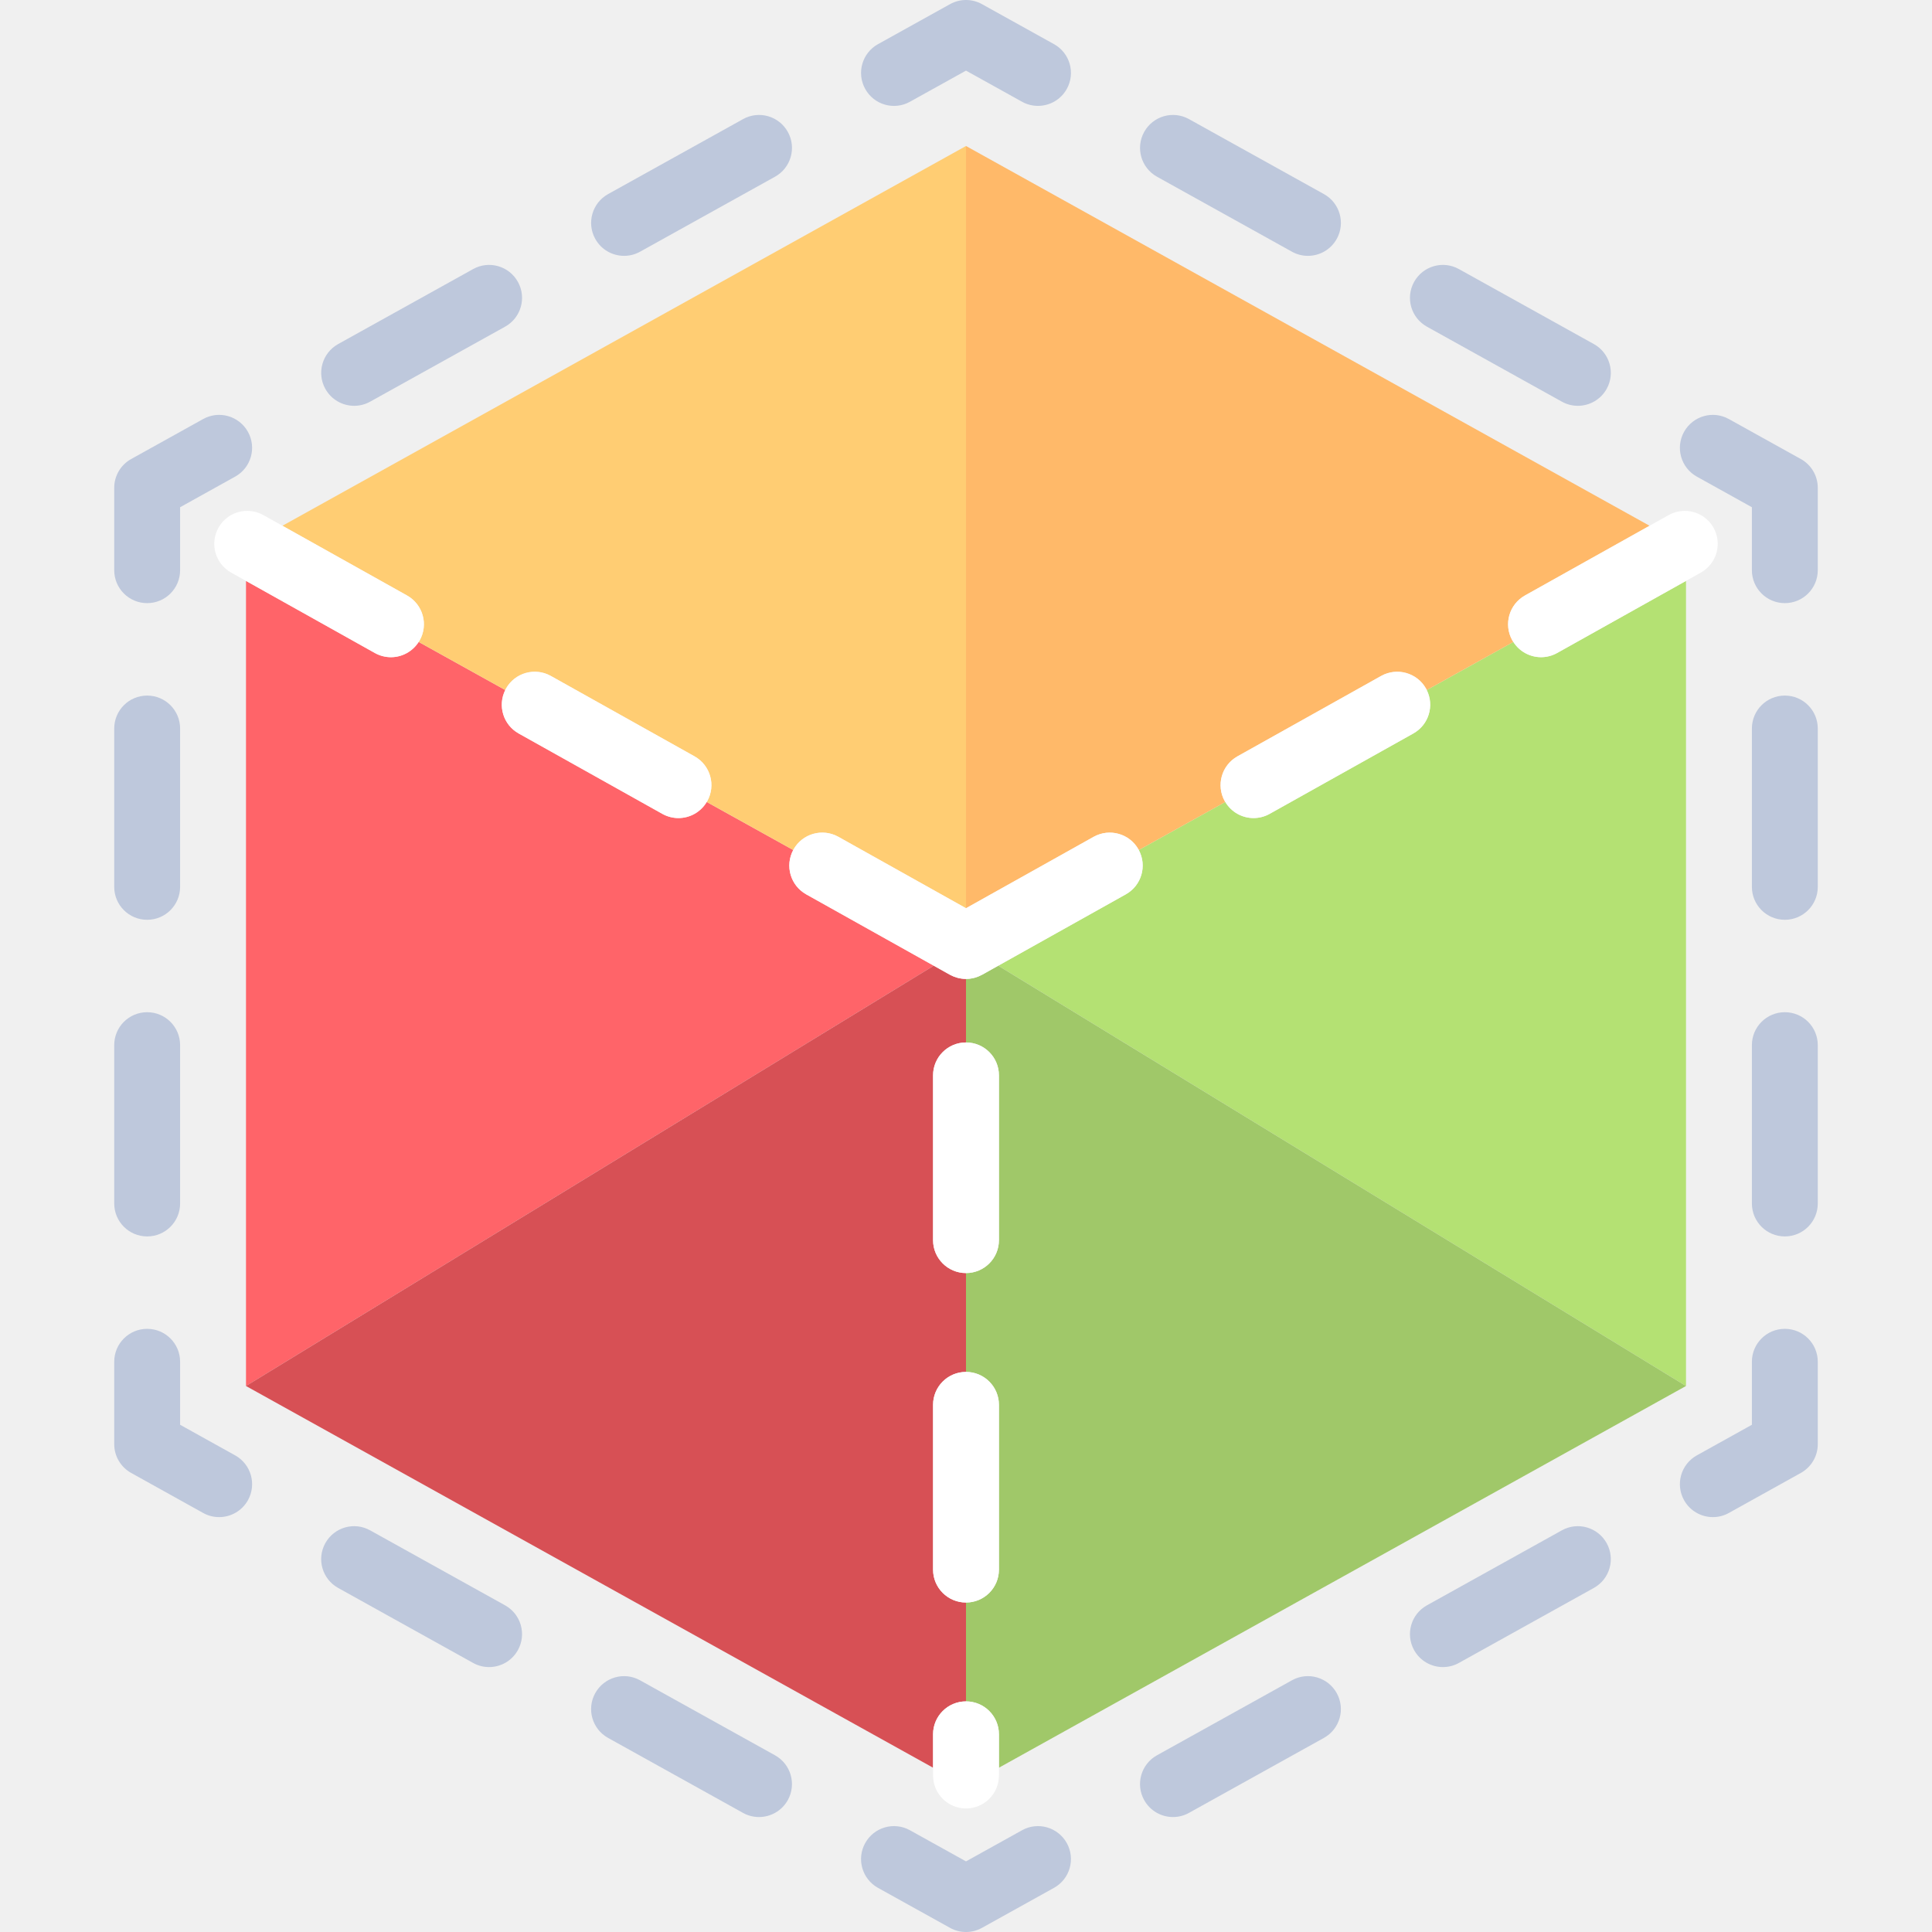
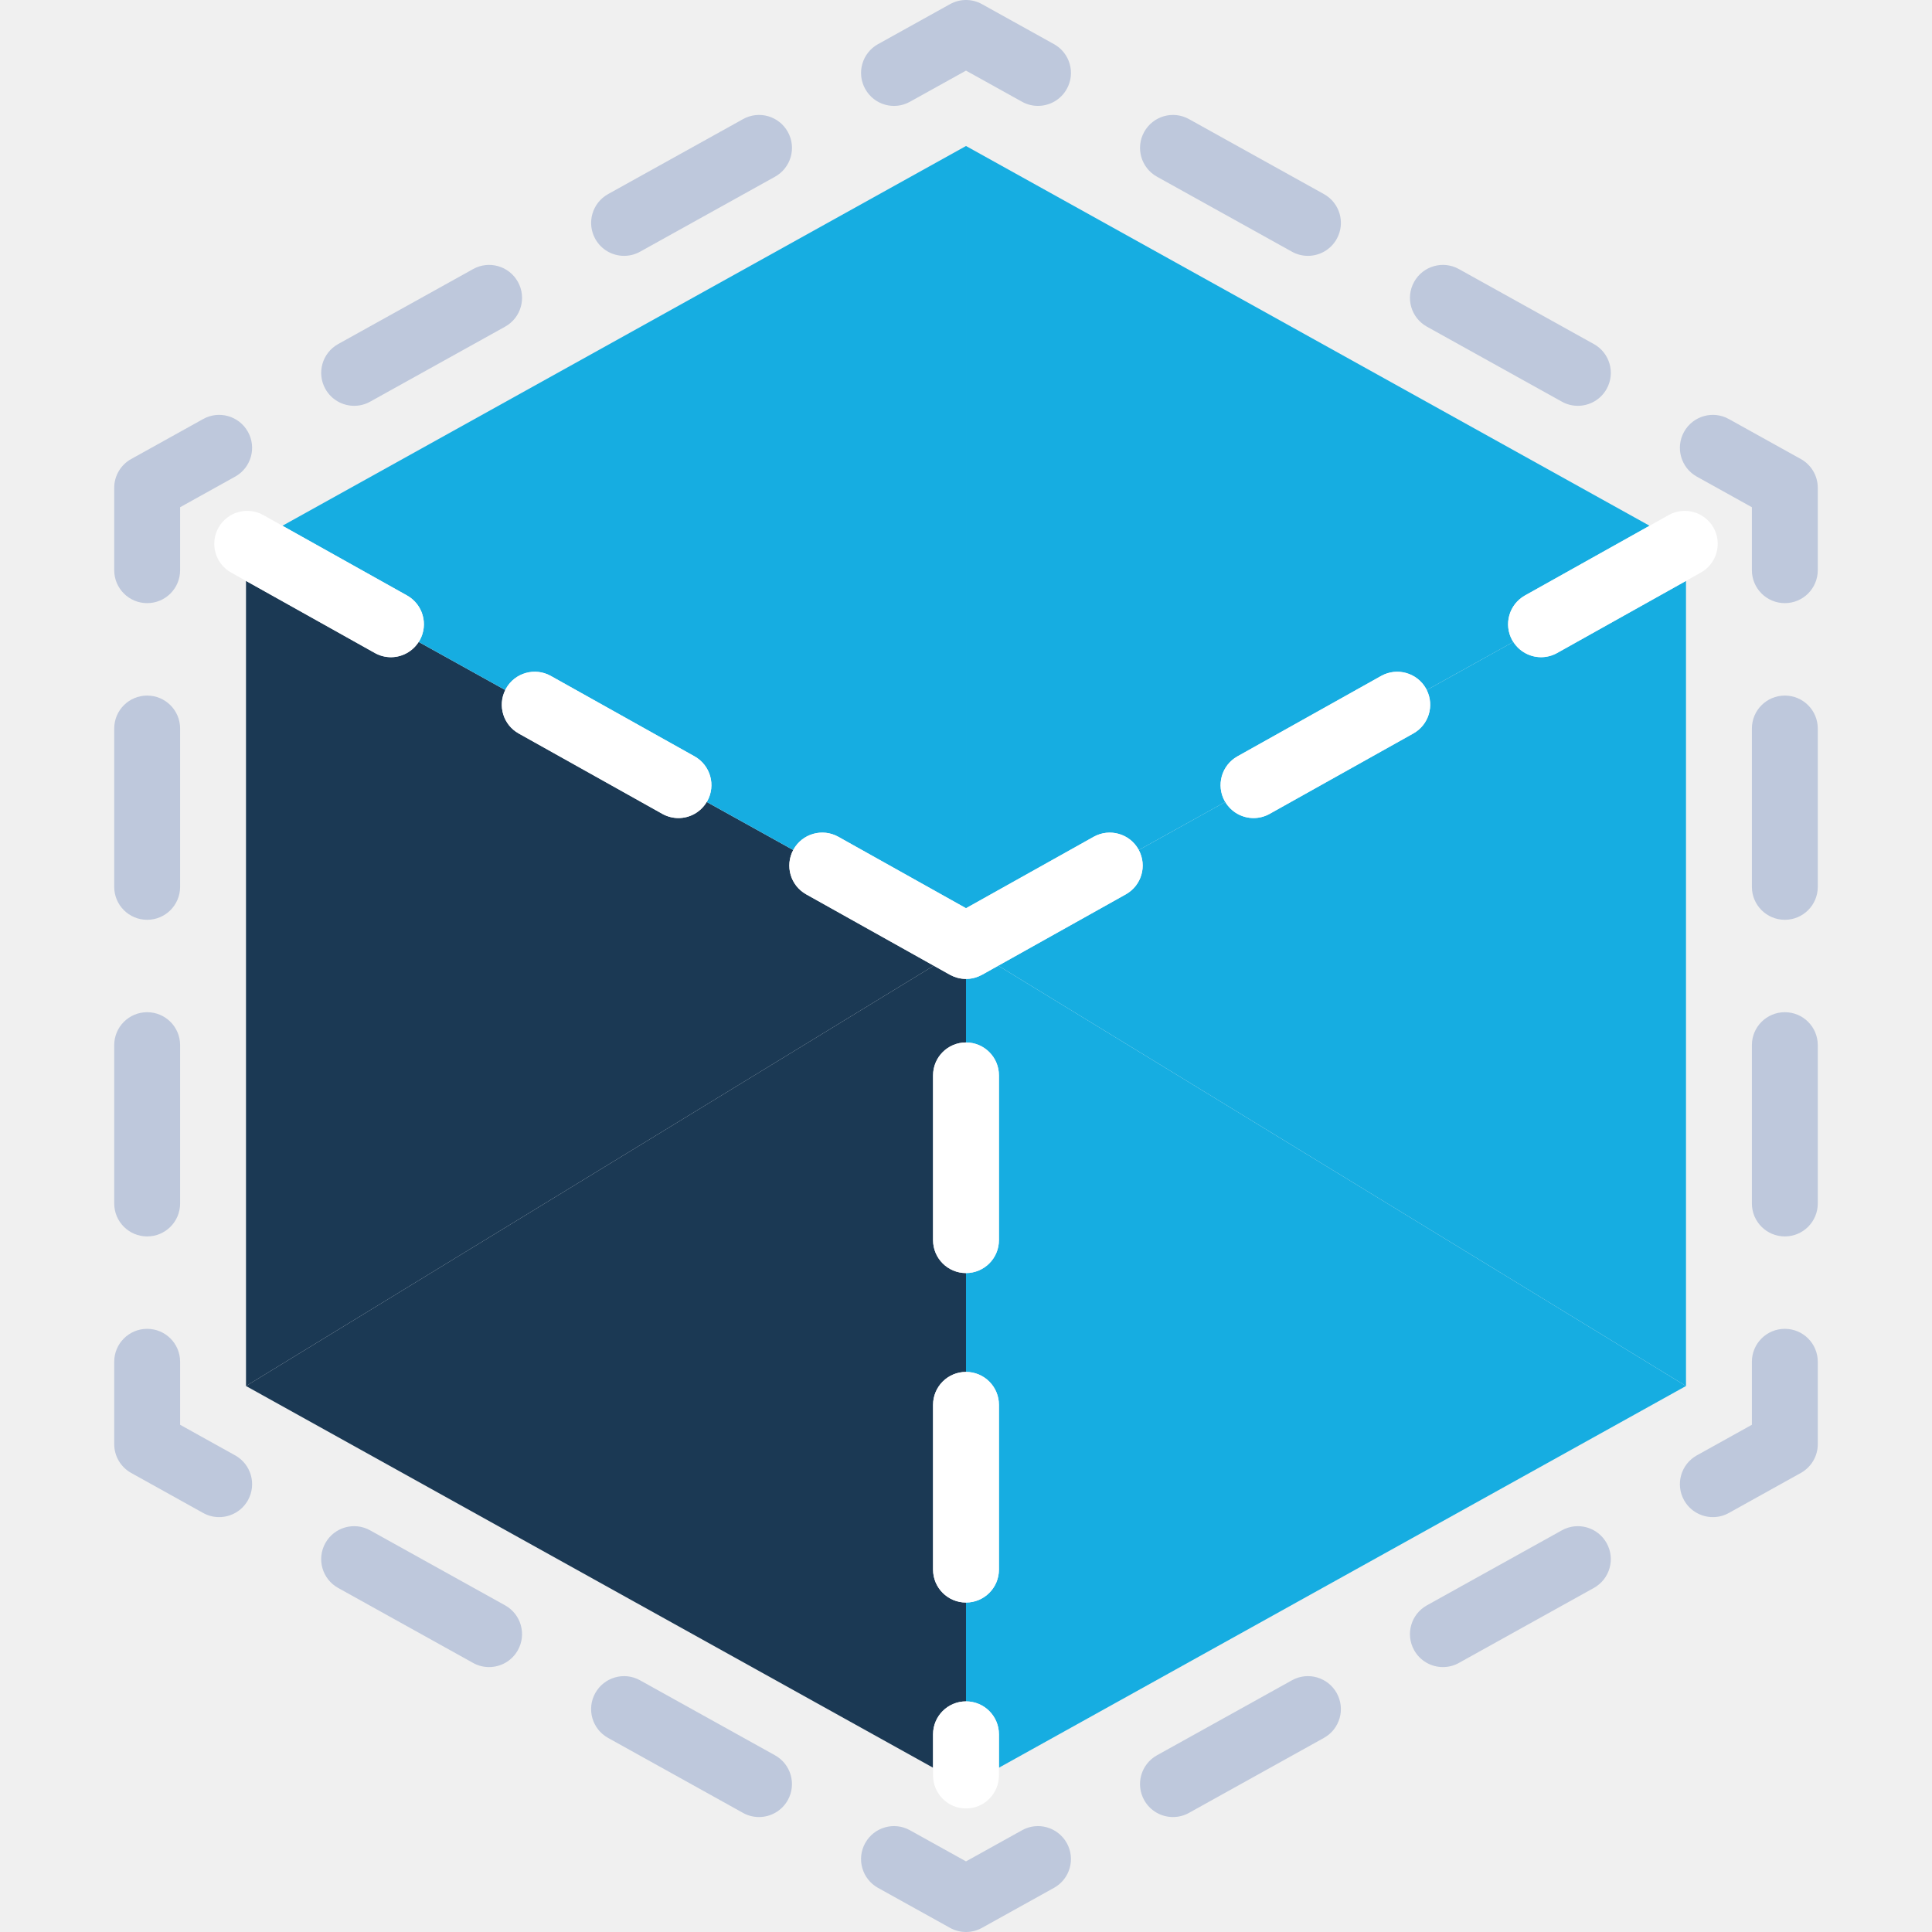
<svg xmlns="http://www.w3.org/2000/svg" height="800px" width="800px" version="1.1" id="Layer_1" viewBox="0 0 512 512" xml:space="preserve">
-   <path style="fill:#FF6469;" d="M213.64,237.003c-4.16-2.334-5.672-7.551-3.427-11.74l-22.923-12.734  c-1.624,2.725-4.511,4.267-7.496,4.267c-1.441,0-2.907-0.358-4.254-1.109l-38.096-21.316c-4.083-2.292-5.61-7.357-3.544-11.504  l-22.947-12.749c-1.647,2.583-4.45,4.045-7.351,4.045c-1.441,0-2.907-0.358-4.254-1.109l-34.154-19.11v213.361l182.262-111.382  L213.64,237.003z" />
-   <path style="fill:#B4E173;" d="M408.398,174.162c-2.901,0-5.704-1.461-7.351-4.045l-22.947,12.749  c2.066,4.147,0.539,9.212-3.544,11.504l-38.096,21.316c-1.347,0.751-2.814,1.109-4.254,1.109c-2.985,0-5.872-1.542-7.496-4.267  l-22.923,12.734c2.244,4.189,0.732,9.406-3.427,11.74l-33.814,18.919l182.261,111.382V153.943l-34.154,19.11  C411.306,173.804,409.84,174.162,408.398,174.162z" />
-   <path style="fill:#FFCD73;" d="M111.228,169.694c-0.084,0.15-0.186,0.281-0.276,0.423l22.947,12.749  c0.063-0.127,0.119-0.256,0.189-0.382c2.349-4.204,7.674-5.712,11.882-3.359l38.096,21.316c4.207,2.362,5.712,7.674,3.355,11.886  c-0.039,0.071-0.089,0.131-0.131,0.201l22.923,12.734c0.026-0.048,0.046-0.098,0.072-0.146c2.344-4.204,7.662-5.712,11.882-3.359  l33.833,18.931V38.691L74.849,139.331l33.023,18.478C112.081,160.171,113.586,165.483,111.228,169.694z" />
-   <path style="fill:#D75055;" d="M256.001,450.882v-26.193c-4.822,0-8.731-3.905-8.731-8.731v-43.656c0-4.826,3.909-8.731,8.731-8.731  v-26.193c-4.822,0-8.731-3.905-8.731-8.731V284.99c0-4.826,3.909-8.731,8.731-8.731v-16.831c-0.003,0-0.005,0-0.009,0  c-0.372,0-0.747-0.026-1.119-0.074c-0.026-0.003-0.052-0.011-0.079-0.015c-0.344-0.048-0.688-0.114-1.027-0.204  c-0.064-0.017-0.126-0.044-0.189-0.062c-0.296-0.085-0.589-0.179-0.88-0.297c-0.092-0.037-0.179-0.087-0.27-0.128  c-0.232-0.104-0.466-0.203-0.692-0.329l-4.283-2.397L65.192,367.304l182.076,101.154v-8.845  C247.269,454.787,251.179,450.882,256.001,450.882z" />
-   <path style="fill:#A0C869;" d="M260.264,258.32c-0.226,0.126-0.46,0.225-0.692,0.329c-0.091,0.04-0.177,0.091-0.27,0.128  c-0.289,0.118-0.584,0.212-0.88,0.297c-0.063,0.019-0.126,0.045-0.189,0.062c-0.341,0.091-0.683,0.156-1.027,0.204  c-0.026,0.003-0.052,0.011-0.079,0.015c-0.373,0.048-0.747,0.074-1.119,0.074c-0.003,0-0.005,0-0.009,0v16.831  c4.822,0,8.731,3.905,8.731,8.731v43.656c0,4.826-3.909,8.731-8.731,8.731v26.193c4.822,0,8.731,3.905,8.731,8.731v43.656  c0,4.826-3.909,8.731-8.731,8.731v26.193c4.822,0,8.731,3.905,8.731,8.731v8.845l182.076-101.154L264.546,255.923L260.264,258.32z" />
-   <path style="fill:#FFB969;" d="M289.834,221.758c4.216-2.344,9.528-0.844,11.882,3.359c0.027,0.048,0.046,0.097,0.072,0.146  l22.923-12.734c-0.041-0.069-0.092-0.13-0.131-0.201c-2.357-4.212-0.852-9.525,3.355-11.886l38.096-21.316  c4.207-2.344,9.525-0.836,11.882,3.359c0.07,0.126,0.126,0.254,0.189,0.382l22.947-12.749c-0.091-0.142-0.193-0.274-0.276-0.423  c-2.357-4.212-0.852-9.525,3.355-11.886l33.023-18.478l-181.15-100.64v201.997L289.834,221.758z" />
+   <path style="fill:#1b3954;" d="M213.64,237.003c-4.16-2.334-5.672-7.551-3.427-11.74l-22.923-12.734  c-1.624,2.725-4.511,4.267-7.496,4.267c-1.441,0-2.907-0.358-4.254-1.109l-38.096-21.316c-4.083-2.292-5.61-7.357-3.544-11.504  l-22.947-12.749c-1.647,2.583-4.45,4.045-7.351,4.045c-1.441,0-2.907-0.358-4.254-1.109l-34.154-19.11v213.361l182.262-111.382  L213.64,237.003z" />
+   <path style="fill:#16ade1;" d="M408.398,174.162c-2.901,0-5.704-1.461-7.351-4.045l-22.947,12.749  c2.066,4.147,0.539,9.212-3.544,11.504l-38.096,21.316c-1.347,0.751-2.814,1.109-4.254,1.109c-2.985,0-5.872-1.542-7.496-4.267  l-22.923,12.734c2.244,4.189,0.732,9.406-3.427,11.74l-33.814,18.919l182.261,111.382V153.943l-34.154,19.11  C411.306,173.804,409.84,174.162,408.398,174.162z" />
+   <path style="fill:#16ade1;" d="M111.228,169.694c-0.084,0.15-0.186,0.281-0.276,0.423l22.947,12.749  c0.063-0.127,0.119-0.256,0.189-0.382c2.349-4.204,7.674-5.712,11.882-3.359l38.096,21.316c4.207,2.362,5.712,7.674,3.355,11.886  c-0.039,0.071-0.089,0.131-0.131,0.201l22.923,12.734c0.026-0.048,0.046-0.098,0.072-0.146c2.344-4.204,7.662-5.712,11.882-3.359  l33.833,18.931V38.691L74.849,139.331l33.023,18.478C112.081,160.171,113.586,165.483,111.228,169.694z" />
+   <path style="fill:#1b3954;" d="M256.001,450.882v-26.193c-4.822,0-8.731-3.905-8.731-8.731v-43.656c0-4.826,3.909-8.731,8.731-8.731  v-26.193c-4.822,0-8.731-3.905-8.731-8.731V284.99c0-4.826,3.909-8.731,8.731-8.731v-16.831c-0.003,0-0.005,0-0.009,0  c-0.372,0-0.747-0.026-1.119-0.074c-0.026-0.003-0.052-0.011-0.079-0.015c-0.344-0.048-0.688-0.114-1.027-0.204  c-0.064-0.017-0.126-0.044-0.189-0.062c-0.296-0.085-0.589-0.179-0.88-0.297c-0.092-0.037-0.179-0.087-0.27-0.128  c-0.232-0.104-0.466-0.203-0.692-0.329l-4.283-2.397L65.192,367.304l182.076,101.154v-8.845  C247.269,454.787,251.179,450.882,256.001,450.882z" />
+   <path style="fill:#16ade1;" d="M260.264,258.32c-0.226,0.126-0.46,0.225-0.692,0.329c-0.091,0.04-0.177,0.091-0.27,0.128  c-0.289,0.118-0.584,0.212-0.88,0.297c-0.063,0.019-0.126,0.045-0.189,0.062c-0.341,0.091-0.683,0.156-1.027,0.204  c-0.026,0.003-0.052,0.011-0.079,0.015c-0.373,0.048-0.747,0.074-1.119,0.074c-0.003,0-0.005,0-0.009,0v16.831  c4.822,0,8.731,3.905,8.731,8.731v43.656c0,4.826-3.909,8.731-8.731,8.731v26.193c4.822,0,8.731,3.905,8.731,8.731v43.656  c0,4.826-3.909,8.731-8.731,8.731v26.193c4.822,0,8.731,3.905,8.731,8.731v8.845l182.076-101.154L264.546,255.923L260.264,258.32z" />
+   <path style="fill:#16ade1;" d="M289.834,221.758c4.216-2.344,9.528-0.844,11.882,3.359c0.027,0.048,0.046,0.097,0.072,0.146  l22.923-12.734c-0.041-0.069-0.092-0.13-0.131-0.201c-2.357-4.212-0.852-9.525,3.355-11.886l38.096-21.316  c4.207-2.344,9.525-0.836,11.882,3.359c0.07,0.126,0.126,0.254,0.189,0.382l22.947-12.749c-0.091-0.142-0.193-0.274-0.276-0.423  c-2.357-4.212-0.852-9.525,3.355-11.886l33.023-18.478l-181.15-100.64v201.997L289.834,221.758z" />
  <g>
    <path style="fill:#BEC8DC;" d="M241.155,26.961l14.845-8.245l14.845,8.245c1.342,0.751,2.797,1.1,4.229,1.1   c3.07,0,6.045-1.62,7.64-4.493c2.344-4.212,0.823-9.532-3.393-11.869L260.24,1.1c-2.635-1.467-5.841-1.467-8.476,0l-19.082,10.599   c-4.216,2.337-5.739,7.657-3.393,11.869C231.623,27.788,236.939,29.322,241.155,26.961z" />
    <path style="fill:#BEC8DC;" d="M165.393,67.803c1.433,0,2.89-0.349,4.234-1.1l35.768-19.875c4.212-2.344,5.734-7.657,3.389-11.869   c-2.337-4.212-7.648-5.747-11.873-3.393l-35.768,19.875c-4.212,2.344-5.734,7.657-3.389,11.869   C159.348,66.183,162.323,67.803,165.393,67.803z" />
    <path style="fill:#BEC8DC;" d="M93.86,107.545c1.433,0,2.89-0.349,4.234-1.1l35.768-19.875c4.212-2.344,5.734-7.657,3.389-11.869   c-2.341-4.212-7.648-5.747-11.873-3.393L89.609,91.183c-4.212,2.344-5.734,7.657-3.389,11.869   C87.815,105.925,90.791,107.545,93.86,107.545z" />
    <path style="fill:#BEC8DC;" d="M39,159.838c4.822,0,8.731-3.905,8.731-8.731V134.42l14.589-8.109   c4.212-2.337,5.734-7.657,3.389-11.869c-2.337-4.212-7.657-5.747-11.873-3.393l-19.078,10.599   c-2.771,1.535-4.489,4.459-4.489,7.631v21.828C30.269,155.933,34.178,159.838,39,159.838z" />
    <path style="fill:#BEC8DC;" d="M39,327.666c4.822,0,8.731-3.905,8.731-8.731v-41.959c0-4.826-3.909-8.731-8.731-8.731   s-8.731,3.905-8.731,8.731v41.959C30.269,323.76,34.178,327.666,39,327.666z" />
    <path style="fill:#BEC8DC;" d="M39,243.756c4.822,0,8.731-3.905,8.731-8.731v-41.959c0-4.826-3.909-8.731-8.731-8.731   s-8.731,3.905-8.731,8.731v41.959C30.269,239.851,34.178,243.756,39,243.756z" />
    <path style="fill:#BEC8DC;" d="M62.321,385.689l-14.589-8.109v-16.695c0-4.826-3.909-8.731-8.731-8.731s-8.731,3.905-8.731,8.731   v21.828c0,3.172,1.718,6.088,4.489,7.631l19.078,10.607c1.342,0.751,2.797,1.1,4.234,1.1c3.07,0,6.045-1.62,7.64-4.485   C68.054,393.345,66.537,388.033,62.321,385.689z" />
    <path style="fill:#BEC8DC;" d="M205.39,465.173l-35.768-19.875c-4.22-2.353-9.528-0.819-11.873,3.393   c-2.345,4.212-0.823,9.525,3.389,11.869l35.768,19.875c1.342,0.751,2.801,1.1,4.234,1.1c3.07,0,6.045-1.62,7.64-4.493   C211.125,472.829,209.603,467.517,205.39,465.173z" />
    <path style="fill:#BEC8DC;" d="M133.857,425.431l-35.768-19.875c-4.22-2.353-9.537-0.819-11.873,3.393   c-2.344,4.212-0.823,9.525,3.389,11.869l35.768,19.875c1.342,0.751,2.801,1.1,4.234,1.1c3.07,0,6.045-1.62,7.64-4.493   C139.591,433.087,138.07,427.775,133.857,425.431z" />
    <path style="fill:#BEC8DC;" d="M270.845,485.039l-14.845,8.245l-14.845-8.245c-4.216-2.353-9.532-0.819-11.869,3.393   c-2.344,4.212-0.823,9.532,3.393,11.869L251.76,510.9c1.317,0.733,2.775,1.1,4.238,1.1s2.921-0.367,4.238-1.1l19.082-10.599   c4.216-2.337,5.739-7.657,3.393-11.869S275.061,482.686,270.845,485.039z" />
    <path style="fill:#BEC8DC;" d="M413.907,405.555l-35.765,19.875c-4.216,2.344-5.734,7.657-3.389,11.869   c1.595,2.874,4.571,4.493,7.64,4.493c1.433,0,2.89-0.349,4.234-1.1l35.765-19.875c4.216-2.344,5.734-7.657,3.389-11.869   C423.439,404.737,418.131,403.202,413.907,405.555z" />
    <path style="fill:#BEC8DC;" d="M342.373,445.297l-35.768,19.875c-4.212,2.344-5.734,7.657-3.389,11.869   c1.595,2.874,4.571,4.493,7.64,4.493c1.433,0,2.89-0.349,4.234-1.1l35.768-19.875c4.212-2.344,5.734-7.657,3.389-11.869   C351.91,444.479,346.594,442.944,342.373,445.297z" />
    <path style="fill:#BEC8DC;" d="M473,352.153c-4.822,0-8.731,3.905-8.731,8.731v16.695l-14.589,8.109   c-4.216,2.344-5.734,7.657-3.389,11.878c1.595,2.865,4.571,4.485,7.64,4.485c1.436,0,2.89-0.349,4.234-1.1l19.078-10.607   c2.771-1.543,4.489-4.459,4.489-7.631v-21.828C481.731,356.058,477.822,352.153,473,352.153z" />
    <path style="fill:#BEC8DC;" d="M473,184.334c-4.822,0-8.731,3.905-8.731,8.731v41.959c0,4.826,3.909,8.731,8.731,8.731   s8.731-3.905,8.731-8.731v-41.959C481.731,188.24,477.822,184.334,473,184.334z" />
    <path style="fill:#BEC8DC;" d="M473,268.244c-4.822,0-8.731,3.905-8.731,8.731v41.959c0,4.826,3.909,8.731,8.731,8.731   s8.731-3.905,8.731-8.731v-41.959C481.731,272.149,477.822,268.244,473,268.244z" />
    <path style="fill:#BEC8DC;" d="M477.241,121.648l-19.078-10.599c-4.216-2.353-9.532-0.819-11.873,3.393   c-2.344,4.212-0.823,9.532,3.389,11.869l14.589,8.109v16.686c0,4.826,3.909,8.731,8.731,8.731s8.731-3.905,8.731-8.731v-21.828   C481.731,126.107,480.012,123.182,477.241,121.648z" />
    <path style="fill:#BEC8DC;" d="M306.61,46.827l35.768,19.875c1.342,0.751,2.801,1.1,4.234,1.1c3.07,0,6.045-1.62,7.64-4.493   c2.344-4.212,0.823-9.525-3.389-11.869l-35.768-19.875c-4.22-2.353-9.537-0.819-11.873,3.393   C300.875,39.171,302.397,44.483,306.61,46.827z" />
    <path style="fill:#BEC8DC;" d="M378.143,86.569l35.768,19.875c1.342,0.751,2.801,1.1,4.234,1.1c3.07,0,6.045-1.62,7.64-4.493   c2.344-4.212,0.823-9.525-3.389-11.869l-35.769-19.875c-4.216-2.353-9.537-0.819-11.873,3.393   C372.409,78.913,373.93,84.225,378.143,86.569z" />
  </g>
  <g>
    <path style="fill:#FFFFFF;" d="M57.895,139.852c-2.357,4.212-0.852,9.525,3.355,11.886l3.942,2.206l34.154,19.11   c1.347,0.751,2.814,1.109,4.254,1.109c2.901,0,5.704-1.461,7.351-4.045c0.091-0.142,0.193-0.274,0.276-0.423   c2.357-4.212,0.852-9.525-3.355-11.886l-33.023-18.478l-5.073-2.839C65.56,134.148,60.239,135.648,57.895,139.852z" />
    <path style="fill:#FFFFFF;" d="M137.444,194.371l38.096,21.316c1.347,0.751,2.814,1.109,4.254,1.109   c2.985,0,5.872-1.542,7.496-4.267c0.041-0.069,0.092-0.13,0.131-0.201c2.357-4.212,0.852-9.525-3.355-11.886l-38.096-21.316   c-4.207-2.353-9.532-0.844-11.882,3.359c-0.07,0.126-0.126,0.254-0.189,0.382C131.834,187.014,133.361,192.079,137.444,194.371z" />
    <path style="fill:#FFFFFF;" d="M213.64,237.003l33.814,18.919l4.283,2.397c0.226,0.126,0.459,0.225,0.692,0.329   c0.091,0.04,0.177,0.091,0.27,0.128c0.289,0.118,0.584,0.212,0.88,0.297c0.063,0.019,0.126,0.045,0.189,0.062   c0.341,0.091,0.683,0.156,1.027,0.204c0.026,0.003,0.052,0.011,0.079,0.015c0.373,0.048,0.747,0.074,1.119,0.074   c0.003,0,0.005,0,0.009,0s0.005,0,0.009,0c0.372,0,0.747-0.026,1.119-0.074c0.026-0.003,0.052-0.011,0.079-0.015   c0.344-0.048,0.688-0.114,1.027-0.204c0.064-0.017,0.126-0.044,0.189-0.062c0.296-0.085,0.589-0.179,0.88-0.297   c0.092-0.037,0.179-0.087,0.27-0.128c0.232-0.104,0.466-0.203,0.692-0.329l4.283-2.397l33.814-18.919   c4.16-2.334,5.672-7.551,3.427-11.74c-0.026-0.048-0.046-0.098-0.072-0.146c-2.353-4.204-7.665-5.705-11.882-3.359l-33.833,18.931   l-33.833-18.931c-4.22-2.353-9.537-0.844-11.882,3.359c-0.027,0.048-0.046,0.097-0.072,0.146   C207.968,229.451,209.48,234.668,213.64,237.003z" />
    <path style="fill:#FFFFFF;" d="M332.206,216.796c1.441,0,2.907-0.358,4.254-1.109l38.096-21.316   c4.083-2.292,5.61-7.357,3.544-11.504c-0.063-0.127-0.119-0.256-0.189-0.382c-2.357-4.195-7.674-5.705-11.882-3.359l-38.096,21.316   c-4.207,2.362-5.712,7.674-3.355,11.886c0.039,0.071,0.09,0.131,0.131,0.201C326.334,215.253,329.22,216.796,332.206,216.796z" />
    <path style="fill:#FFFFFF;" d="M400.772,169.694c0.084,0.15,0.186,0.281,0.276,0.423c1.647,2.583,4.45,4.045,7.351,4.045   c1.441,0,2.907-0.358,4.254-1.109l34.154-19.11l3.942-2.206c4.207-2.362,5.712-7.674,3.355-11.886   c-2.353-4.204-7.669-5.696-11.882-3.359l-5.073,2.839l-33.023,18.478C399.919,160.171,398.414,165.483,400.772,169.694z" />
    <path style="fill:#FFFFFF;" d="M247.269,284.99v43.656c0,4.826,3.909,8.731,8.731,8.731c4.822,0,8.731-3.905,8.731-8.731V284.99   c0-4.826-3.909-8.731-8.731-8.731C251.179,276.259,247.269,280.164,247.269,284.99z" />
    <path style="fill:#FFFFFF;" d="M247.269,372.302v43.656c0,4.826,3.909,8.731,8.731,8.731c4.822,0,8.731-3.905,8.731-8.731v-43.656   c0-4.826-3.909-8.731-8.731-8.731C251.179,363.57,247.269,367.475,247.269,372.302z" />
    <path style="fill:#FFFFFF;" d="M256.001,450.882c-4.822,0-8.731,3.905-8.731,8.731v8.845v2.068c0,4.826,3.909,8.731,8.731,8.731   c4.822,0,8.731-3.905,8.731-8.731v-2.068v-8.845C264.732,454.787,260.821,450.882,256.001,450.882z" />
  </g>
</svg>
